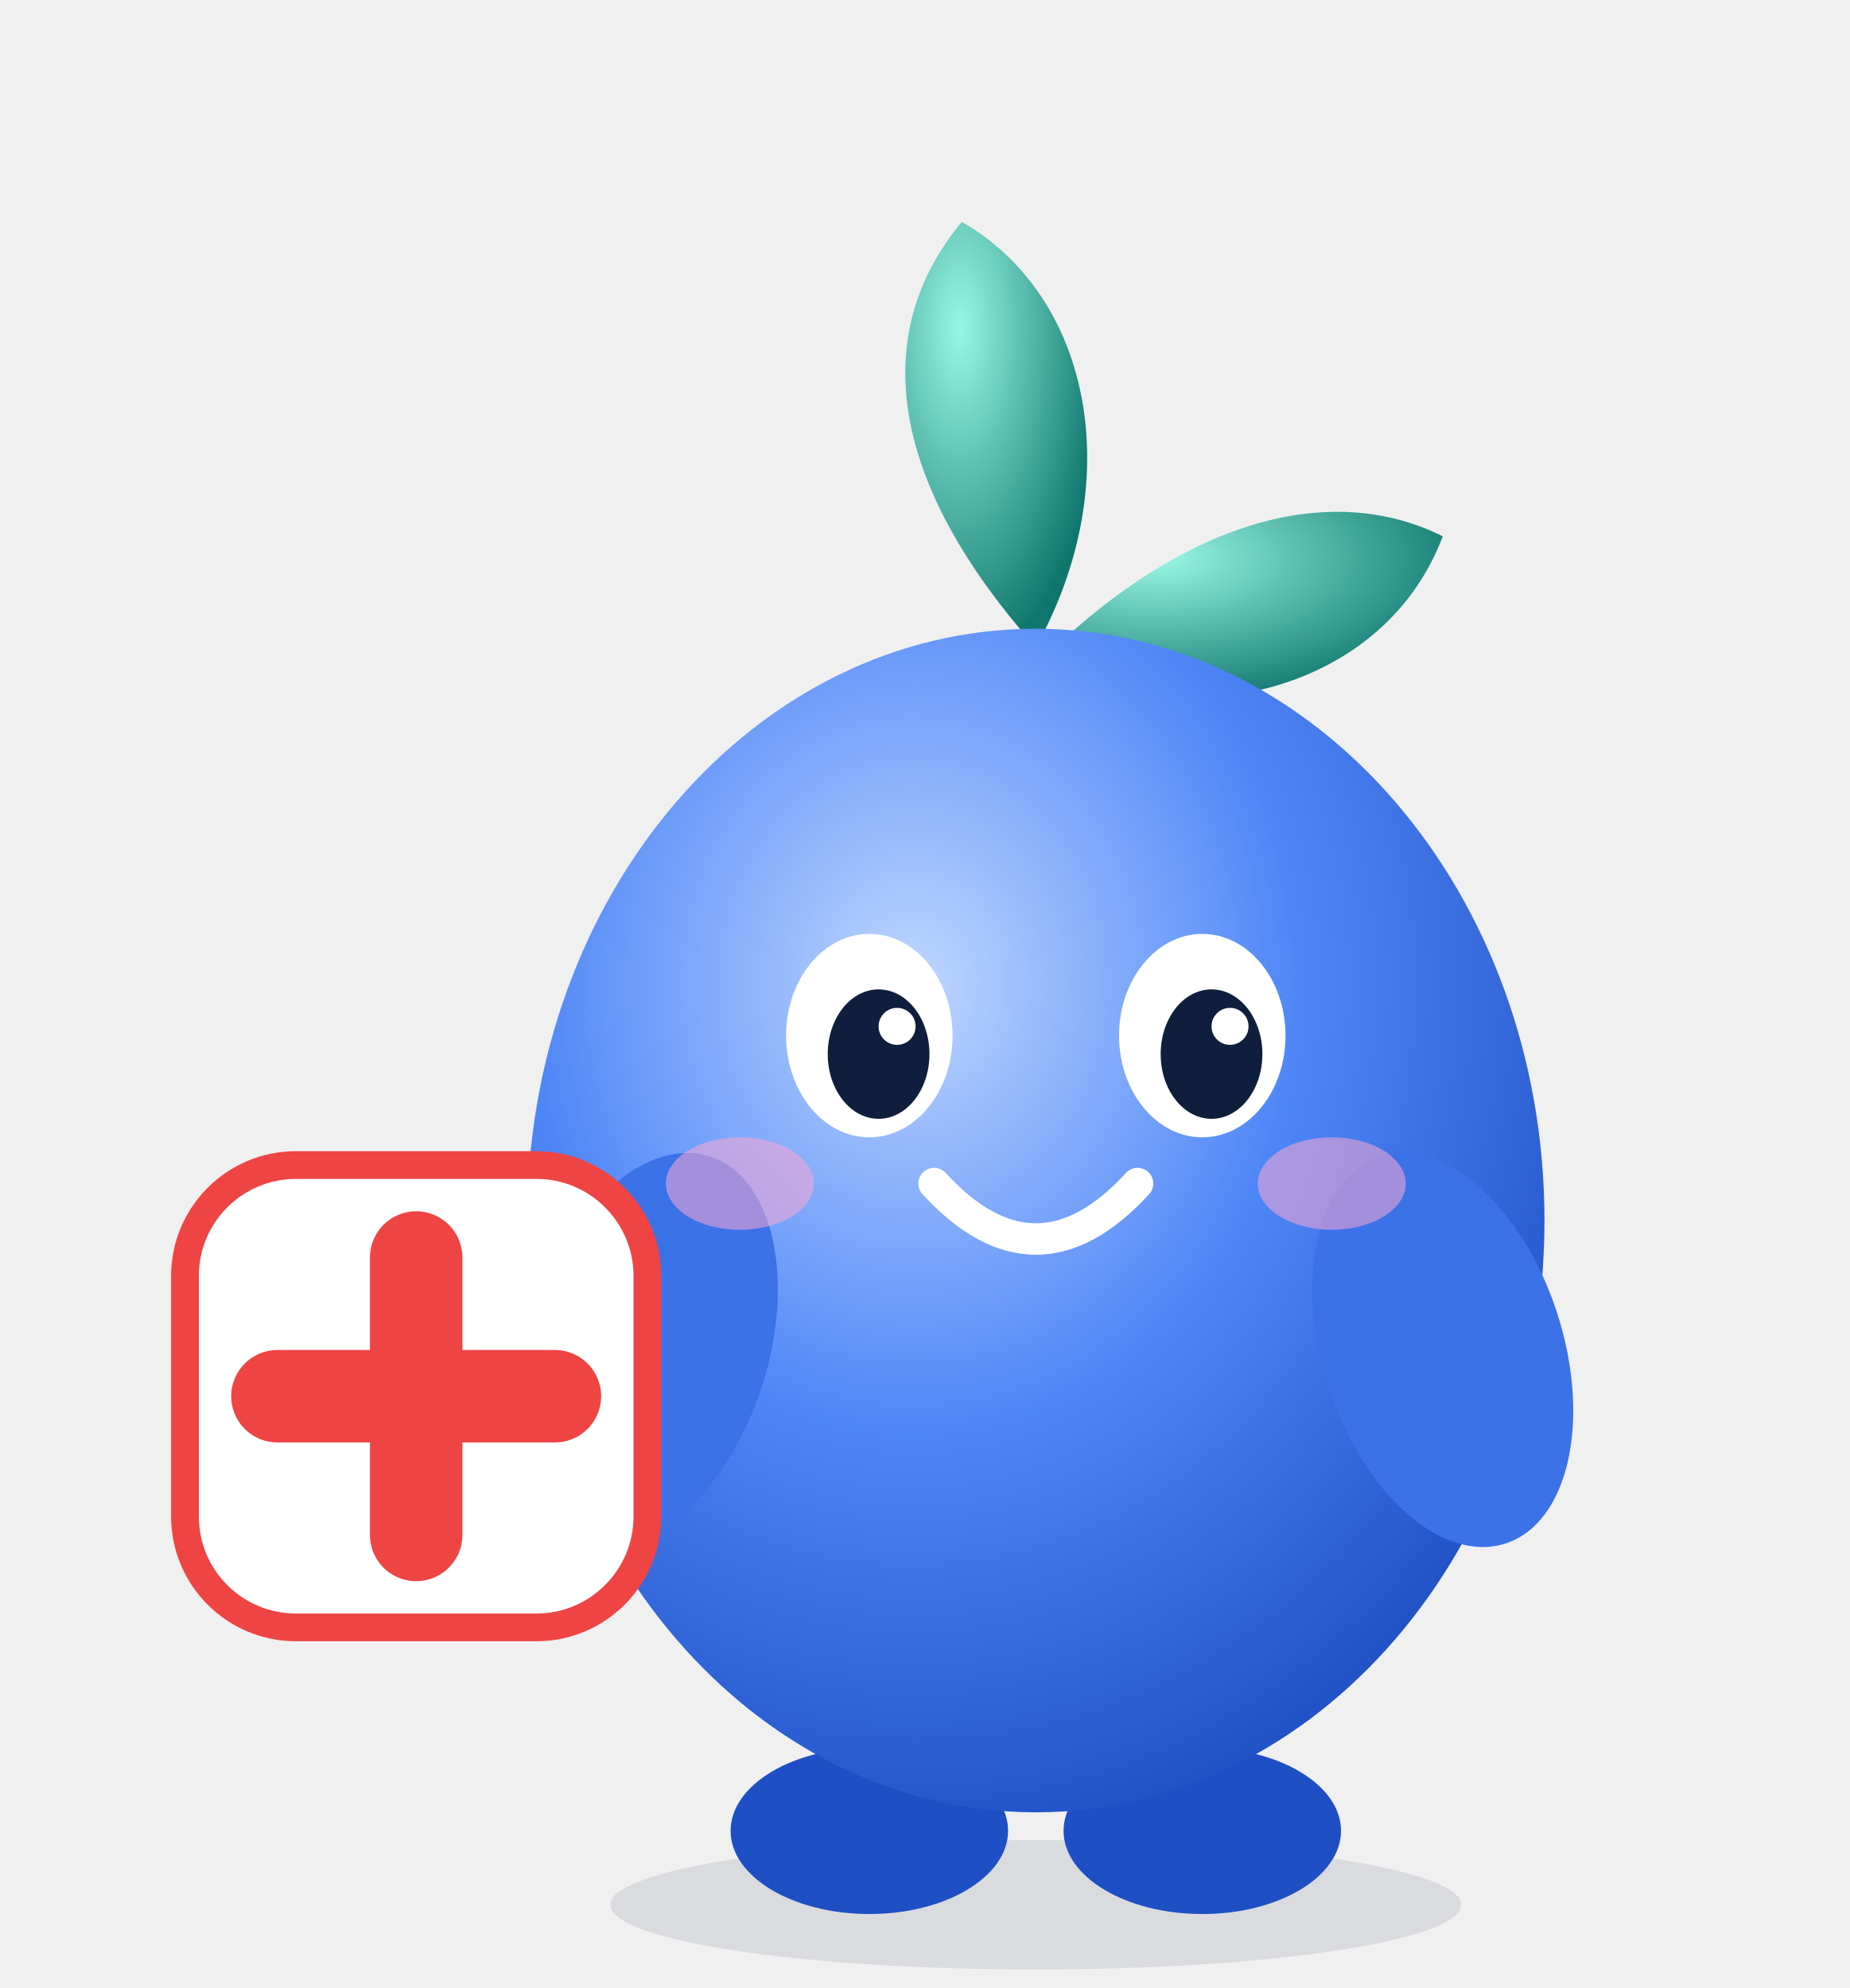
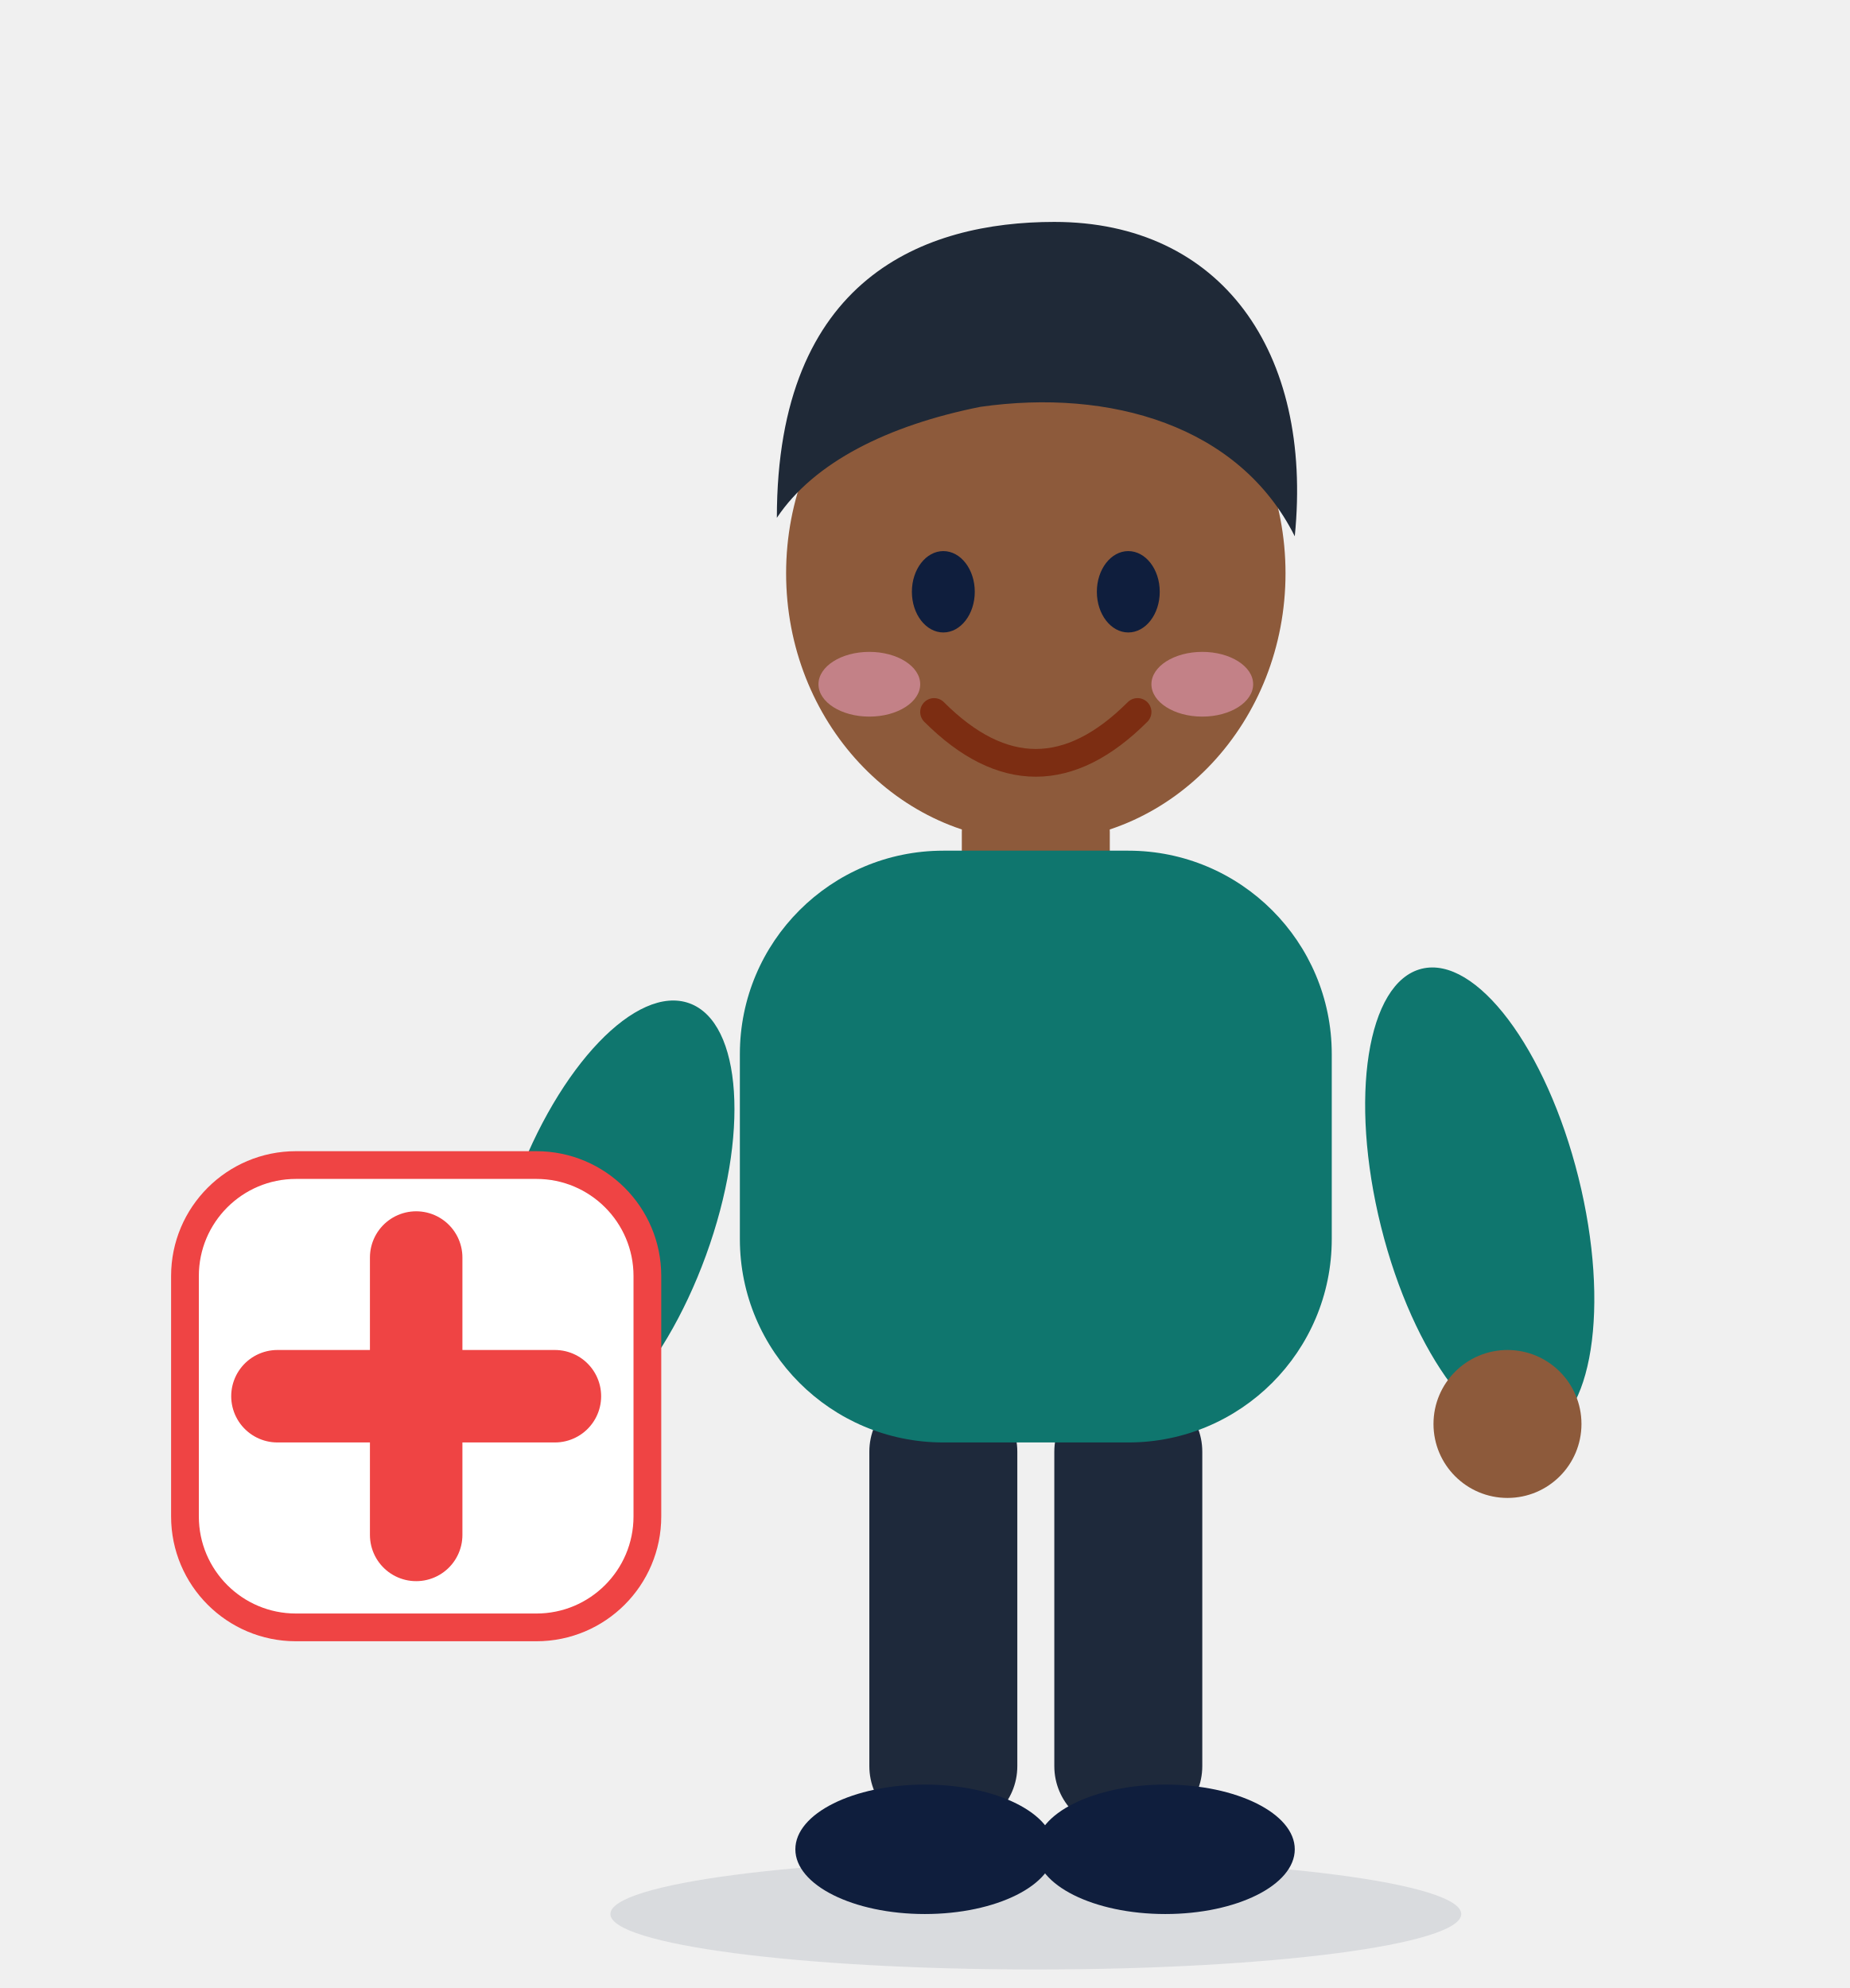
<svg xmlns="http://www.w3.org/2000/svg" viewBox="0 0 200 215">
-   <defs>
-     <radialGradient id="b" cx="38%" cy="30%" r="75%">
-       <stop offset="0" stop-color="#BFD6FF" />
-       <stop offset=".5" stop-color="#4F86F7" />
-       <stop offset="1" stop-color="#1E4FC4" />
-     </radialGradient>
-     <radialGradient id="l" cx="30%" cy="25%" r="80%">
-       <stop offset="0" stop-color="#99F6E4" />
-       <stop offset="1" stop-color="#0F766E" />
-     </radialGradient>
-   </defs>
-   <ellipse cx="112" cy="206" rx="46" ry="7" fill="#0F1E3D" opacity=".10" />
-   <ellipse cx="94" cy="198" rx="15" ry="9" fill="#1E4FC4" />
-   <ellipse cx="130" cy="198" rx="15" ry="9" fill="#1E4FC4" />
-   <path d="M112 70 C96 52 94 36 104 24 C118 32 122 52 112 70Z" fill="url(#l)" />
-   <path d="M112 72 C128 56 144 52 156 58 C150 74 130 80 112 72Z" fill="url(#l)" />
-   <ellipse cx="112" cy="132" rx="55" ry="64" fill="url(#b)" />
-   <ellipse cx="156" cy="146" rx="13" ry="22" fill="#3B72E8" transform="rotate(-18 156 146)" />
-   <ellipse cx="70" cy="146" rx="13" ry="22" fill="#3B72E8" transform="rotate(18 70 146)" />
-   <ellipse cx="94" cy="112" rx="9" ry="11" fill="#fff" />
-   <ellipse cx="130" cy="112" rx="9" ry="11" fill="#fff" />
-   <ellipse cx="95" cy="114" rx="5.5" ry="7" fill="#0F1E3D" />
-   <ellipse cx="131" cy="114" rx="5.5" ry="7" fill="#0F1E3D" />
-   <circle cx="97" cy="111" r="2" fill="#fff" />
-   <circle cx="133" cy="111" r="2" fill="#fff" />
-   <ellipse cx="80" cy="128" rx="8" ry="5" fill="#F9A8D4" opacity=".55" />
-   <ellipse cx="144" cy="128" rx="8" ry="5" fill="#F9A8D4" opacity=".55" />
-   <path d="M101 128 Q112 140 123 128" fill="none" stroke="#fff" stroke-width="3.4" stroke-linecap="round" />
+   <ellipse cx="112" cy="207" rx="46" ry="6" fill="#0F1E3D" opacity=".10" />
+   <rect x="94" y="150" width="16" height="48" rx="7" fill="#1E293B" />
+   <rect x="114" y="150" width="16" height="48" rx="7" fill="#1E293B" />
+   <ellipse cx="100" cy="200" rx="14" ry="7" fill="#0F1E3D" />
+   <ellipse cx="126" cy="200" rx="14" ry="7" fill="#0F1E3D" />
+   <rect x="104" y="84" width="16" height="14" rx="6" fill="#8D5A3B" />
+   <ellipse cx="160" cy="130" rx="11" ry="26" fill="#0F766E" transform="rotate(-14 160 130)" />
+   <ellipse cx="163" cy="154" rx="8" ry="8" fill="#8D5A3B" />
+   <rect x="80" y="92" width="64" height="64" rx="22" fill="#0F766E" />
+   <ellipse cx="66" cy="132" rx="11" ry="25" fill="#0F766E" transform="rotate(20 66 132)" />
+   <ellipse cx="60" cy="152" rx="8" ry="8" fill="#8D5A3B" />
+   <ellipse cx="112" cy="62" rx="27" ry="29" fill="#8D5A3B" />
+   <path d="M84 56 C84 30 100 24 114 24 C132 24 142 38 140 58 C134 46 120 42 106 44 C96 46 88 50 84 56Z" fill="#1F2937" />
+   <ellipse cx="102" cy="64" rx="3.4" ry="4.4" fill="#0F1E3D" />
+   <ellipse cx="122" cy="64" rx="3.4" ry="4.4" fill="#0F1E3D" />
+   <ellipse cx="94" cy="74" rx="5.5" ry="3.5" fill="#F9A8D4" opacity=".5" />
+   <ellipse cx="130" cy="74" rx="5.5" ry="3.5" fill="#F9A8D4" opacity=".5" />
+   <path d="M101 77 Q112 88 123 77" fill="none" stroke="#7C2D12" stroke-width="3" stroke-linecap="round" />
  <rect x="20" y="126" width="50" height="50" rx="12" fill="#fff" stroke="#EF4444" stroke-width="3" />
  <path d="M45 136v30M30 151h30" stroke="#EF4444" stroke-width="10" stroke-linecap="round" />
</svg>
